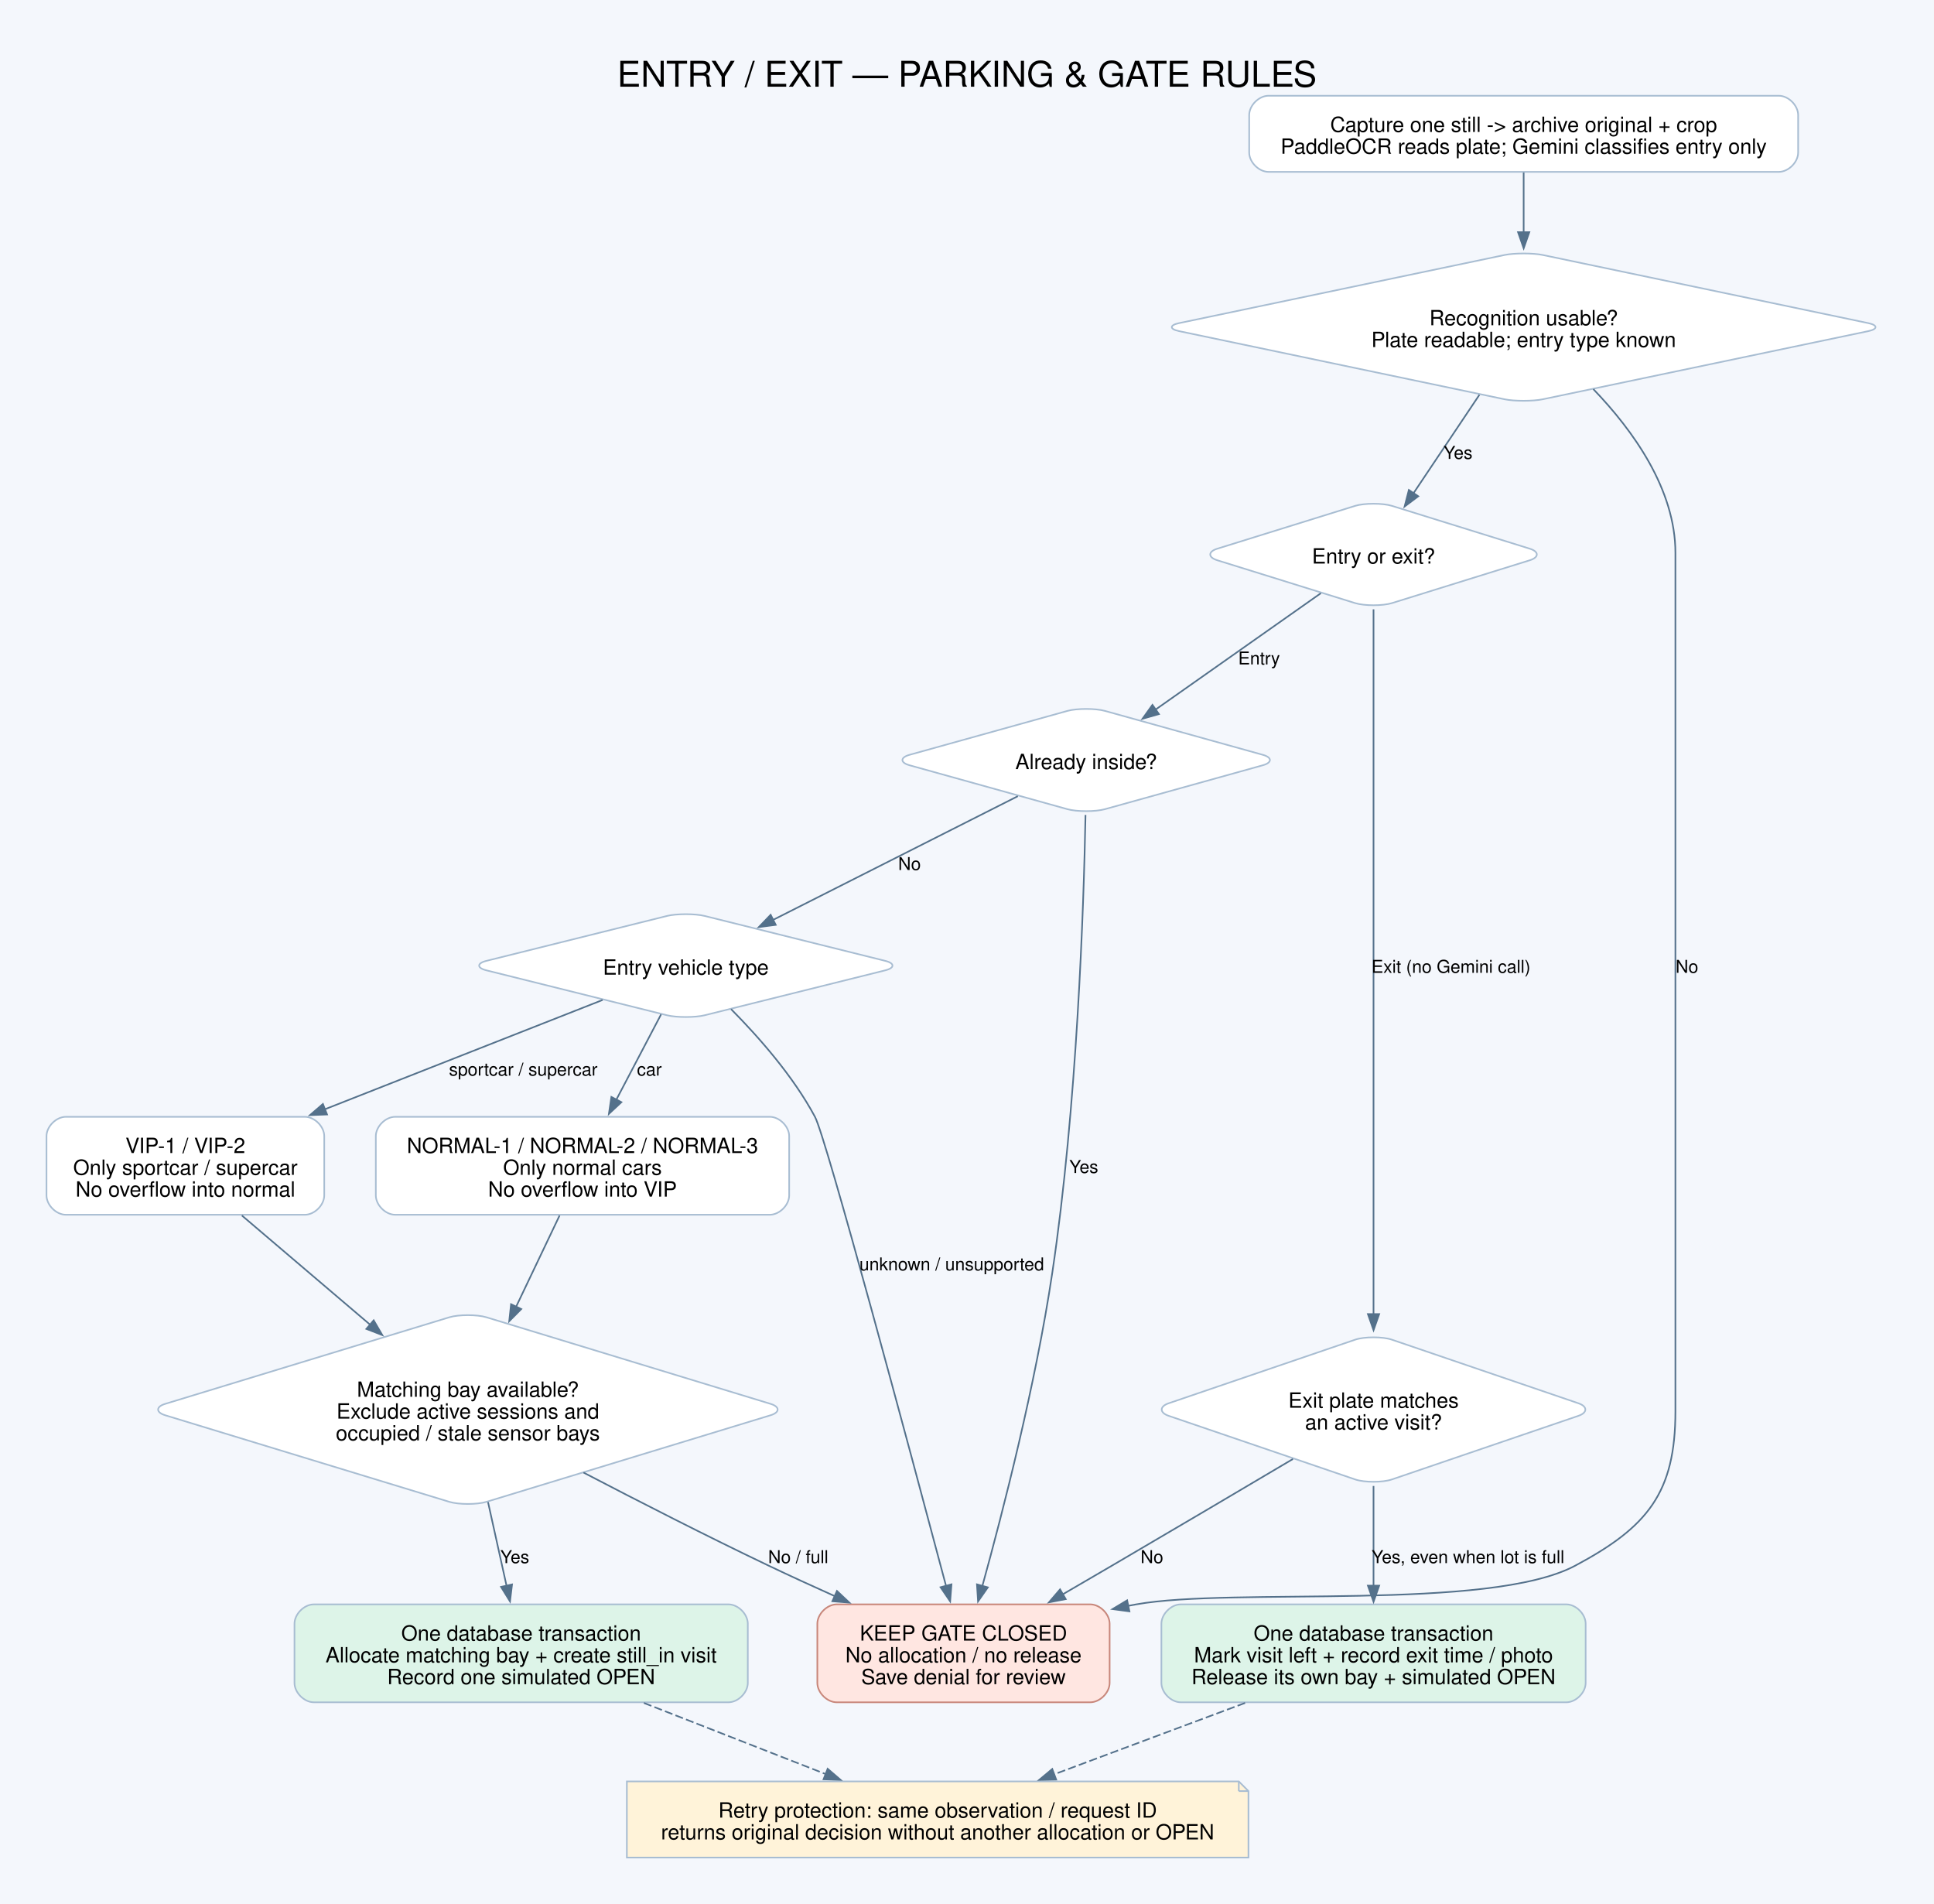
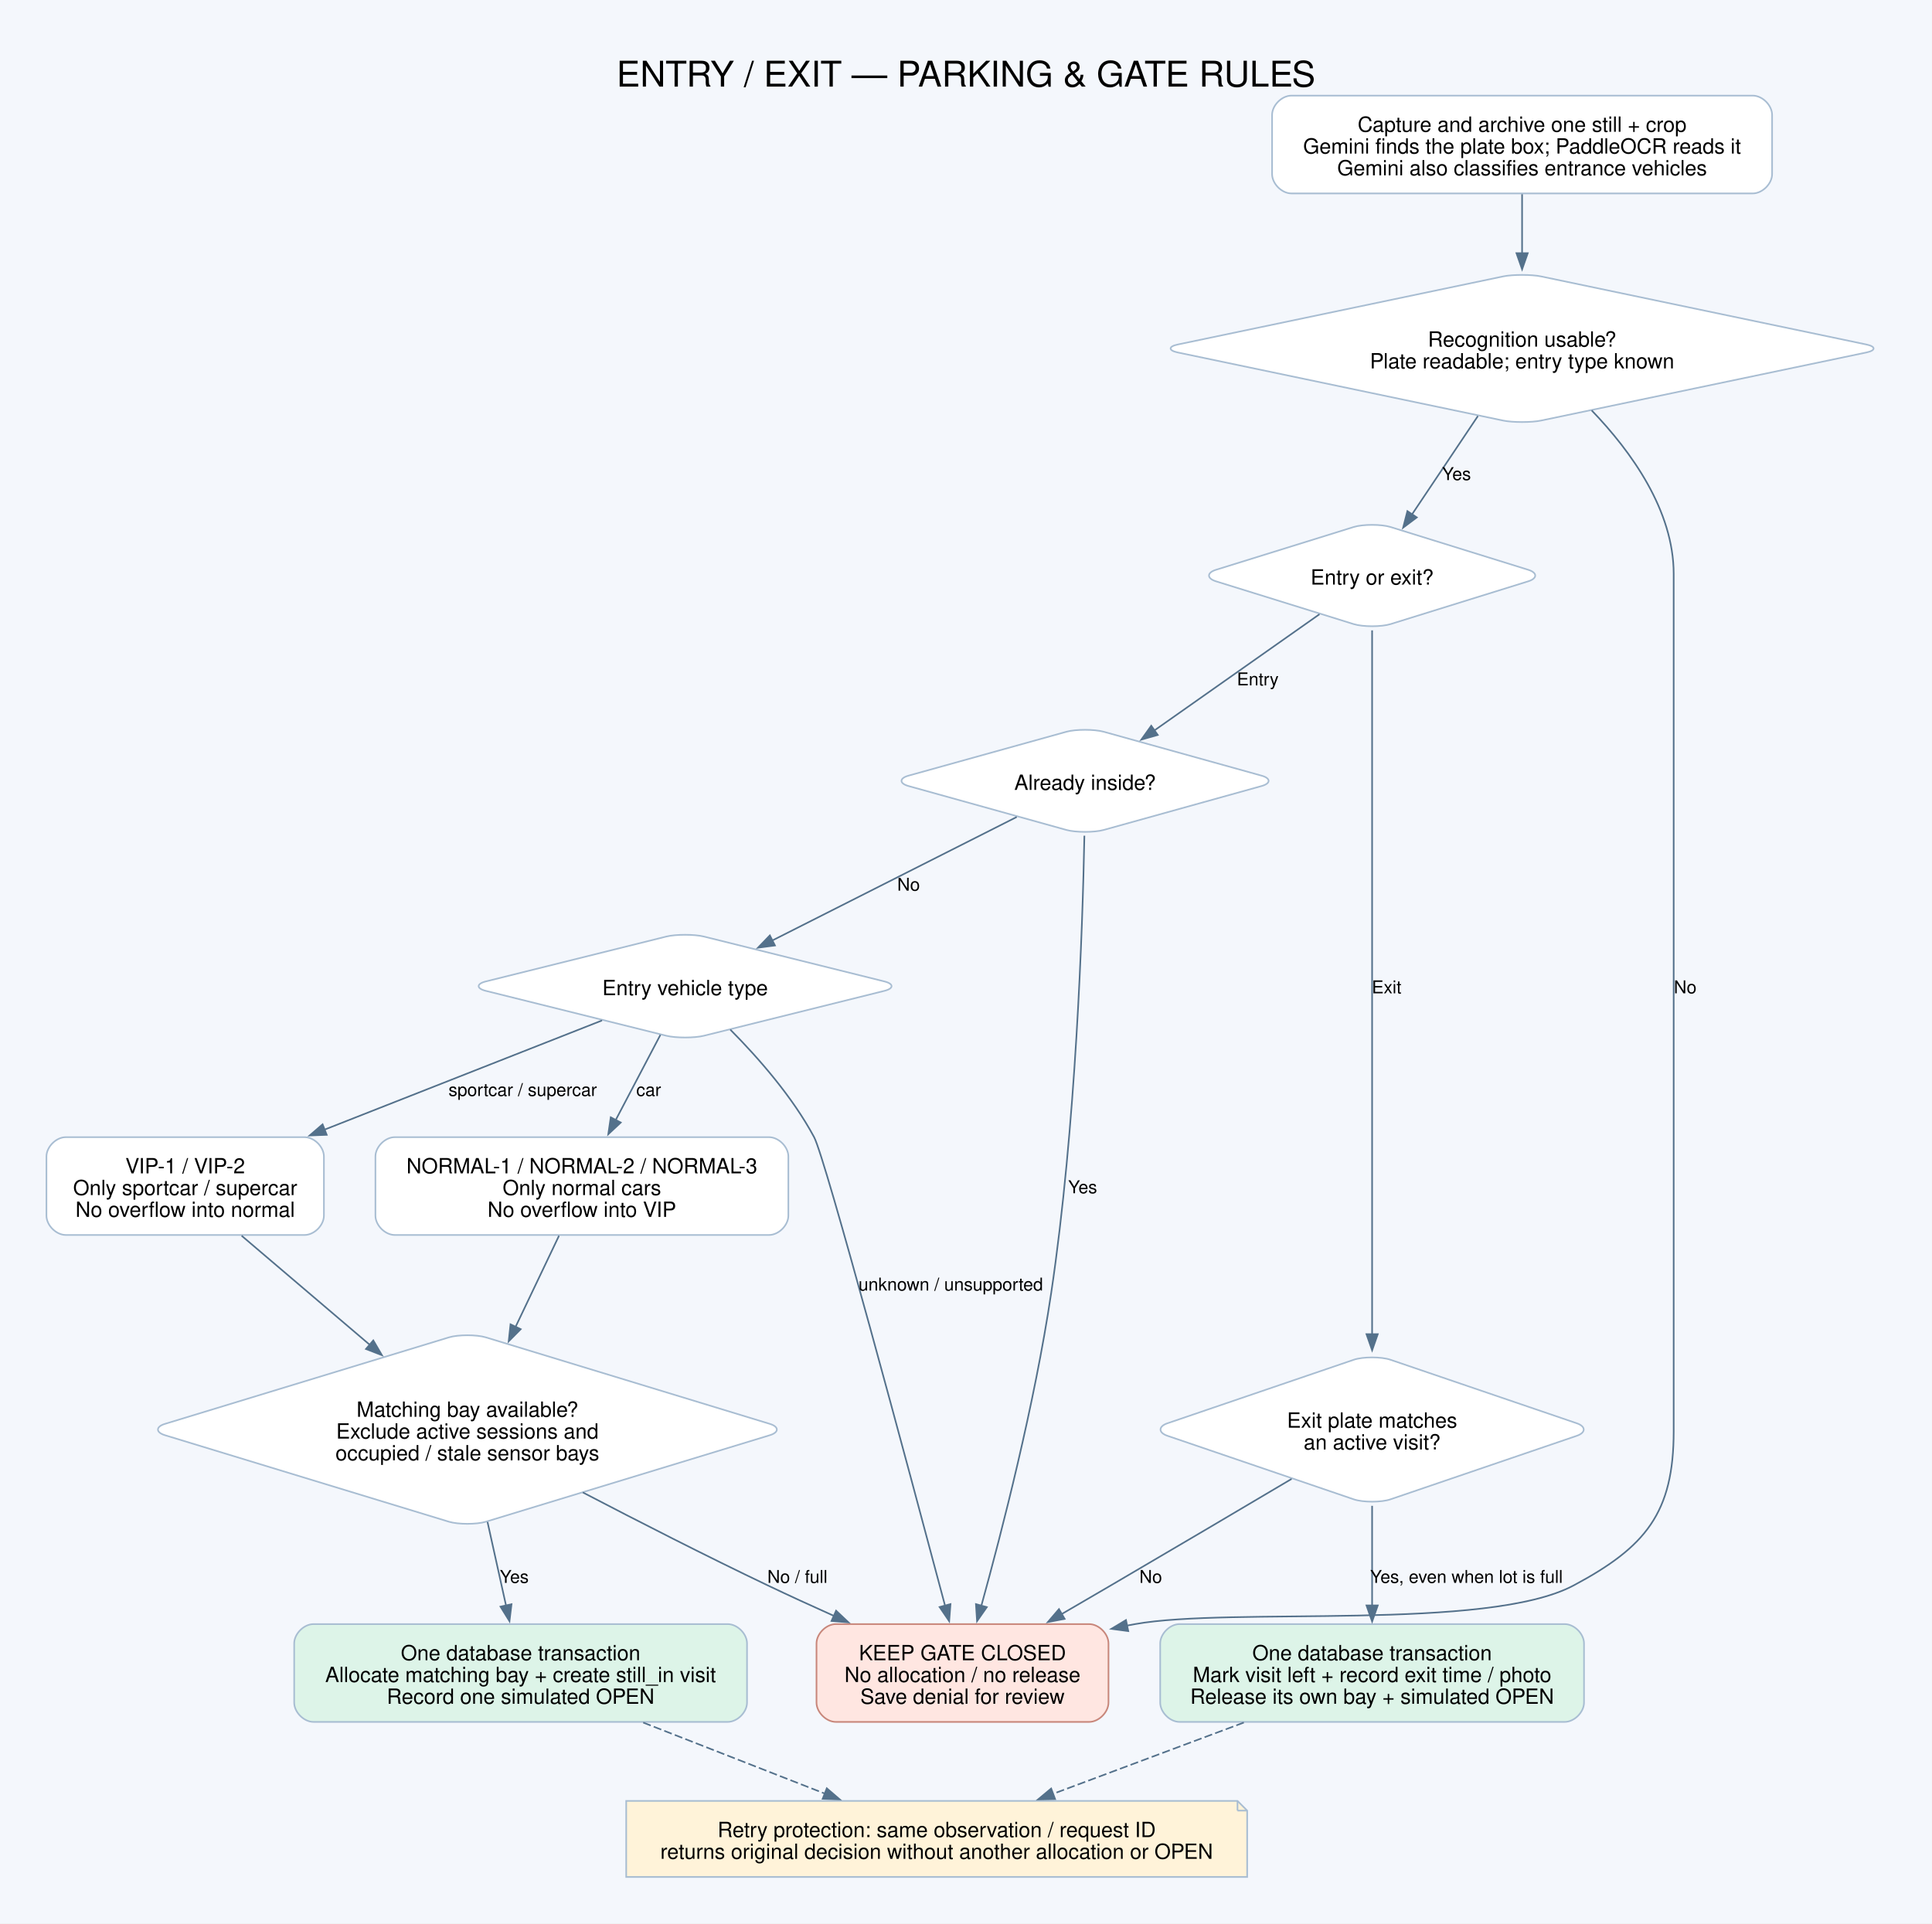
- <svg xmlns="http://www.w3.org/2000/svg" width="1198pt" height="1179pt" viewBox="0.00 0.00 1198.00 1179.00">
-   <g id="graph0" class="graph" transform="scale(1 1) rotate(0) translate(28.8 1150.54)">
-     <polygon fill="#f4f7fc" stroke="none" points="-28.8,28.8 -28.8,-1150.54 1169.12,-1150.54 1169.12,28.8 -28.8,28.8" />
-     <text xml:space="preserve" text-anchor="middle" x="570.16" y="-1096.84" font-family="Helvetica,sans-Serif" font-size="22.00">ENTRY / EXIT — PARKING &amp; GATE RULES</text>
+ <svg xmlns="http://www.w3.org/2000/svg" width="1198pt" height="1193pt" viewBox="0.00 0.00 1198.00 1193.00">
+   <g id="graph0" class="graph" transform="scale(1 1) rotate(0) translate(28.8 1164.04)">
+     <polygon fill="#f4f7fc" stroke="none" points="-28.8,28.8 -28.8,-1164.04 1169.12,-1164.04 1169.12,28.8 -28.8,28.8" />
+     <text xml:space="preserve" text-anchor="middle" x="570.16" y="-1110.34" font-family="Helvetica,sans-Serif" font-size="22.00">ENTRY / EXIT — PARKING &amp; GATE RULES</text>
    <g id="node1" class="node">
-       <path fill="white" stroke="#a8bdd2" d="M1073.05,-1091.24C1073.05,-1091.24 757,-1091.24 757,-1091.24 751,-1091.24 745,-1085.24 745,-1079.24 745,-1079.24 745,-1056.08 745,-1056.08 745,-1050.08 751,-1044.08 757,-1044.08 757,-1044.08 1073.05,-1044.08 1073.05,-1044.08 1079.05,-1044.08 1085.05,-1050.08 1085.05,-1056.08 1085.05,-1056.08 1085.05,-1079.24 1085.05,-1079.24 1085.05,-1085.24 1079.05,-1091.24 1073.05,-1091.24" />
-       <text xml:space="preserve" text-anchor="middle" x="915.02" y="-1068.81" font-family="Helvetica,sans-Serif" font-size="13.00">Capture one still -&gt; archive original + crop</text>
-       <text xml:space="preserve" text-anchor="middle" x="915.02" y="-1055.31" font-family="Helvetica,sans-Serif" font-size="13.00">PaddleOCR reads plate; Gemini classifies entry only</text>
+       <path fill="white" stroke="#a8bdd2" d="M1058.05,-1104.74C1058.05,-1104.74 772,-1104.74 772,-1104.74 766,-1104.74 760,-1098.74 760,-1092.74 760,-1092.74 760,-1056.08 760,-1056.08 760,-1050.08 766,-1044.08 772,-1044.08 772,-1044.08 1058.05,-1044.08 1058.05,-1044.08 1064.05,-1044.08 1070.05,-1050.08 1070.05,-1056.08 1070.05,-1056.08 1070.05,-1092.74 1070.05,-1092.74 1070.05,-1098.74 1064.05,-1104.74 1058.05,-1104.74" />
+       <text xml:space="preserve" text-anchor="middle" x="915.02" y="-1082.31" font-family="Helvetica,sans-Serif" font-size="13.00">Capture and archive one still + crop</text>
+       <text xml:space="preserve" text-anchor="middle" x="915.02" y="-1068.81" font-family="Helvetica,sans-Serif" font-size="13.00">Gemini finds the plate box; PaddleOCR reads it</text>
+       <text xml:space="preserve" text-anchor="middle" x="915.02" y="-1055.31" font-family="Helvetica,sans-Serif" font-size="13.00">Gemini also classifies entrance vehicles</text>
    </g>
    <g id="node2" class="node">
      <path fill="white" stroke="#a8bdd2" d="M903.28,-992.62C903.28,-992.62 701.47,-950.38 701.47,-950.38 695.6,-949.15 695.6,-946.69 701.47,-945.46 701.47,-945.46 903.28,-903.22 903.28,-903.22 909.15,-901.99 920.9,-901.99 926.77,-903.22 926.77,-903.22 1128.58,-945.46 1128.58,-945.46 1134.45,-946.69 1134.45,-949.15 1128.58,-950.38 1128.58,-950.38 926.77,-992.62 926.77,-992.62 920.9,-993.85 909.15,-993.85 903.28,-992.62" />
      <text xml:space="preserve" text-anchor="middle" x="915.02" y="-949.07" font-family="Helvetica,sans-Serif" font-size="13.00">Recognition usable?</text>
      <text xml:space="preserve" text-anchor="middle" x="915.02" y="-935.57" font-family="Helvetica,sans-Serif" font-size="13.00">Plate readable; entry type known</text>
    </g>
    <g id="edge1" class="edge">
-       <path fill="none" stroke="#54718b" d="M915.02,-1043.68C915.02,-1033.02 915.02,-1019.81 915.02,-1006.68" />
-       <polygon fill="#54718b" stroke="#54718b" points="918.53,-1006.74 915.03,-996.74 911.53,-1006.74 918.53,-1006.74" />
+       <path fill="none" stroke="#54718b" d="M915.02,-1043.59C915.02,-1032.58 915.02,-1019.68 915.02,-1007.02" />
+       <polygon fill="#54718b" stroke="#54718b" points="918.53,-1007.03 915.03,-997.03 911.53,-1007.03 918.53,-1007.03" />
    </g>
    <g id="node3" class="node">
      <path fill="white" stroke="#a8bdd2" d="M810.57,-837.2C810.57,-837.2 725.18,-810.66 725.18,-810.66 719.45,-808.88 719.45,-805.32 725.18,-803.54 725.18,-803.54 810.57,-777 810.57,-777 816.3,-775.22 827.75,-775.22 833.48,-777 833.48,-777 918.87,-803.54 918.87,-803.54 924.6,-805.32 924.6,-808.88 918.87,-810.66 918.87,-810.66 833.48,-837.2 833.48,-837.2 827.75,-838.98 816.3,-838.98 810.57,-837.2" />
      <text xml:space="preserve" text-anchor="middle" x="822.02" y="-801.5" font-family="Helvetica,sans-Serif" font-size="13.00">Entry or exit?</text>
    </g>
    <g id="edge3" class="edge">
      <path fill="none" stroke="#54718b" d="M887.62,-906.02C874.67,-886.68 859.31,-863.76 846.72,-844.96" />
      <polygon fill="#54718b" stroke="#54718b" points="849.73,-843.16 841.26,-836.8 843.91,-847.06 849.73,-843.16" />
      <text xml:space="preserve" text-anchor="middle" x="874.36" y="-866.31" font-family="Helvetica,sans-Serif" font-size="11.00">Yes</text>
    </g>
    <g id="node12" class="node">
      <path fill="#ffe6e1" stroke="#c8877b" d="M646.55,-156.82C646.55,-156.82 489.5,-156.82 489.5,-156.82 483.5,-156.82 477.5,-150.82 477.5,-144.82 477.5,-144.82 477.5,-108.16 477.5,-108.16 477.5,-102.16 483.5,-96.16 489.5,-96.16 489.5,-96.16 646.55,-96.16 646.55,-96.16 652.55,-96.16 658.55,-102.16 658.55,-108.16 658.55,-108.16 658.55,-144.82 658.55,-144.82 658.55,-150.82 652.55,-156.82 646.55,-156.82" />
      <text xml:space="preserve" text-anchor="middle" x="568.02" y="-134.39" font-family="Helvetica,sans-Serif" font-size="13.00">KEEP GATE CLOSED</text>
      <text xml:space="preserve" text-anchor="middle" x="568.02" y="-120.89" font-family="Helvetica,sans-Serif" font-size="13.00">No allocation / no release</text>
      <text xml:space="preserve" text-anchor="middle" x="568.02" y="-107.39" font-family="Helvetica,sans-Serif" font-size="13.00">Save denial for review</text>
    </g>
    <g id="edge2" class="edge">
      <path fill="none" stroke="#54718b" d="M958.17,-909.53C982.88,-883.85 1009.02,-847.39 1009.02,-808.1 1009.02,-808.1 1009.02,-808.1 1009.02,-276.48 1009.02,-225.82 991.72,-204.68 947.02,-180.82 893.5,-152.24 734.75,-167.55 675.02,-156.82 673.37,-156.52 671.7,-156.21 670.02,-155.89" />
      <polygon fill="#54718b" stroke="#54718b" points="670.82,-152.48 660.32,-153.88 669.4,-159.33 670.82,-152.48" />
      <text xml:space="preserve" text-anchor="middle" x="1016.15" y="-548.01" font-family="Helvetica,sans-Serif" font-size="11.00">No</text>
    </g>
    <g id="node8" class="node">
      <path fill="white" stroke="#a8bdd2" d="M632.46,-710.23C632.46,-710.23 534.54,-682.99 534.54,-682.99 528.76,-681.39 528.76,-678.17 534.54,-676.57 534.54,-676.57 632.46,-649.33 632.46,-649.33 638.24,-647.73 649.81,-647.73 655.59,-649.33 655.59,-649.33 753.51,-676.57 753.51,-676.57 759.29,-678.17 759.29,-681.39 753.51,-682.99 753.51,-682.99 655.59,-710.23 655.59,-710.23 649.81,-711.83 638.24,-711.83 632.46,-710.23" />
      <text xml:space="preserve" text-anchor="middle" x="644.02" y="-674.18" font-family="Helvetica,sans-Serif" font-size="13.00">Already inside?</text>
    </g>
    <g id="edge4" class="edge">
      <path fill="none" stroke="#54718b" d="M789.38,-783.11C760.63,-762.88 718.57,-733.26 687.08,-711.09" />
      <polygon fill="#54718b" stroke="#54718b" points="689.1,-708.24 678.91,-705.34 685.07,-713.96 689.1,-708.24" />
      <text xml:space="preserve" text-anchor="middle" x="751.11" y="-738.99" font-family="Helvetica,sans-Serif" font-size="11.00">Entry</text>
    </g>
    <g id="node10" class="node">
      <path fill="white" stroke="#a8bdd2" d="M810.67,-320.77C810.67,-320.77 695.08,-281.35 695.08,-281.35 689.4,-279.42 689.4,-275.54 695.08,-273.61 695.08,-273.61 810.67,-234.19 810.67,-234.19 816.35,-232.26 827.7,-232.26 833.38,-234.19 833.38,-234.19 948.97,-273.61 948.97,-273.61 954.65,-275.54 954.65,-279.42 948.97,-281.35 948.97,-281.35 833.38,-320.77 833.38,-320.77 827.7,-322.7 816.35,-322.7 810.67,-320.77" />
      <text xml:space="preserve" text-anchor="middle" x="822.02" y="-278.63" font-family="Helvetica,sans-Serif" font-size="13.00">Exit plate matches</text>
      <text xml:space="preserve" text-anchor="middle" x="822.02" y="-265.13" font-family="Helvetica,sans-Serif" font-size="13.00">an active visit?</text>
    </g>
    <g id="edge14" class="edge">
      <path fill="none" stroke="#54718b" d="M822.02,-773.12C822.02,-747.85 822.02,-712.11 822.02,-680.78 822.02,-680.78 822.02,-680.78 822.02,-427.47 822.02,-397.48 822.02,-364.1 822.02,-336.54" />
      <polygon fill="#54718b" stroke="#54718b" points="825.53,-336.63 822.03,-326.63 818.53,-336.63 825.53,-336.63" />
-       <text xml:space="preserve" text-anchor="middle" x="870.02" y="-548.01" font-family="Helvetica,sans-Serif" font-size="11.00">Exit (no Gemini call)</text>
+       <text xml:space="preserve" text-anchor="middle" x="831.02" y="-548.01" font-family="Helvetica,sans-Serif" font-size="11.00">Exit</text>
    </g>
    <g id="node4" class="node">
      <path fill="white" stroke="#a8bdd2" d="M384.38,-583.22C384.38,-583.22 272.37,-555.36 272.37,-555.36 266.55,-553.91 266.55,-551.01 272.37,-549.56 272.37,-549.56 384.38,-521.7 384.38,-521.7 390.2,-520.25 401.85,-520.25 407.67,-521.7 407.67,-521.7 519.68,-549.56 519.68,-549.56 525.5,-551.01 525.5,-553.91 519.68,-555.36 519.68,-555.36 407.67,-583.22 407.67,-583.22 401.85,-584.67 390.2,-584.67 384.38,-583.22" />
      <text xml:space="preserve" text-anchor="middle" x="396.02" y="-546.86" font-family="Helvetica,sans-Serif" font-size="13.00">Entry vehicle type</text>
    </g>
    <g id="node5" class="node">
      <path fill="white" stroke="#a8bdd2" d="M448.05,-458.8C448.05,-458.8 216,-458.8 216,-458.8 210,-458.8 204,-452.8 204,-446.8 204,-446.8 204,-410.14 204,-410.14 204,-404.14 210,-398.14 216,-398.14 216,-398.14 448.05,-398.14 448.05,-398.14 454.05,-398.14 460.05,-404.14 460.05,-410.14 460.05,-410.14 460.05,-446.8 460.05,-446.8 460.05,-452.8 454.05,-458.8 448.05,-458.8" />
      <text xml:space="preserve" text-anchor="middle" x="332.02" y="-436.37" font-family="Helvetica,sans-Serif" font-size="13.00">NORMAL-1 / NORMAL-2 / NORMAL-3</text>
      <text xml:space="preserve" text-anchor="middle" x="332.02" y="-422.87" font-family="Helvetica,sans-Serif" font-size="13.00">Only normal cars</text>
      <text xml:space="preserve" text-anchor="middle" x="332.02" y="-409.37" font-family="Helvetica,sans-Serif" font-size="13.00">No overflow into VIP</text>
    </g>
    <g id="edge7" class="edge">
      <path fill="none" stroke="#54718b" d="M380.7,-522.24C372.35,-506.33 361.9,-486.42 352.83,-469.13" />
      <polygon fill="#54718b" stroke="#54718b" points="356.12,-467.87 348.38,-460.64 349.92,-471.12 356.12,-467.87" />
      <text xml:space="preserve" text-anchor="middle" x="373.44" y="-484.35" font-family="Helvetica,sans-Serif" font-size="11.00">car</text>
    </g>
    <g id="node6" class="node">
      <path fill="white" stroke="#a8bdd2" d="M160.05,-458.8C160.05,-458.8 12,-458.8 12,-458.8 6,-458.8 0,-452.8 0,-446.8 0,-446.8 0,-410.14 0,-410.14 0,-404.14 6,-398.14 12,-398.14 12,-398.14 160.05,-398.14 160.05,-398.14 166.05,-398.14 172.05,-404.14 172.05,-410.14 172.05,-410.14 172.05,-446.8 172.05,-446.8 172.05,-452.8 166.05,-458.8 160.05,-458.8" />
      <text xml:space="preserve" text-anchor="middle" x="86.03" y="-436.37" font-family="Helvetica,sans-Serif" font-size="13.00">VIP-1 / VIP-2</text>
      <text xml:space="preserve" text-anchor="middle" x="86.03" y="-422.87" font-family="Helvetica,sans-Serif" font-size="13.00">Only sportcar / supercar</text>
      <text xml:space="preserve" text-anchor="middle" x="86.03" y="-409.37" font-family="Helvetica,sans-Serif" font-size="13.00">No overflow into normal</text>
    </g>
    <g id="edge8" class="edge">
      <path fill="none" stroke="#54718b" d="M344.49,-531.18C297.66,-512.75 227.65,-485.2 172.3,-463.42" />
      <polygon fill="#54718b" stroke="#54718b" points="173.79,-460.25 163.2,-459.84 171.23,-466.76 173.79,-460.25" />
      <text xml:space="preserve" text-anchor="middle" x="295.32" y="-484.35" font-family="Helvetica,sans-Serif" font-size="11.00">sportcar / supercar</text>
    </g>
    <g id="edge9" class="edge">
      <path fill="none" stroke="#54718b" d="M424.06,-525.49C441.29,-508.12 462.58,-483.91 476.02,-458.8 483.01,-445.75 534.42,-253.97 557.2,-168.3" />
      <polygon fill="#54718b" stroke="#54718b" points="560.58,-169.22 559.77,-158.65 553.82,-167.42 560.58,-169.22" />
      <text xml:space="preserve" text-anchor="middle" x="560.76" y="-363.69" font-family="Helvetica,sans-Serif" font-size="11.00">unknown / unsupported</text>
    </g>
    <g id="node7" class="node">
      <path fill="white" stroke="#a8bdd2" d="M249.55,-334.64C249.55,-334.64 73.45,-280.98 73.45,-280.98 67.71,-279.23 67.71,-275.73 73.45,-273.98 73.45,-273.98 249.55,-220.32 249.55,-220.32 255.29,-218.57 266.76,-218.57 272.5,-220.32 272.5,-220.32 448.6,-273.98 448.6,-273.98 454.34,-275.73 454.34,-279.23 448.6,-280.98 448.6,-280.98 272.5,-334.64 272.5,-334.64 266.76,-336.39 255.29,-336.39 249.55,-334.64" />
      <text xml:space="preserve" text-anchor="middle" x="261.02" y="-285.38" font-family="Helvetica,sans-Serif" font-size="13.00">Matching bay available?</text>
      <text xml:space="preserve" text-anchor="middle" x="261.02" y="-271.88" font-family="Helvetica,sans-Serif" font-size="13.00">Exclude active sessions and</text>
      <text xml:space="preserve" text-anchor="middle" x="261.02" y="-258.38" font-family="Helvetica,sans-Serif" font-size="13.00">occupied / stale sensor bays</text>
    </g>
    <g id="edge10" class="edge">
      <path fill="none" stroke="#54718b" d="M317.83,-397.68C310.07,-381.41 300.17,-360.62 290.81,-340.98" />
      <polygon fill="#54718b" stroke="#54718b" points="294.09,-339.73 286.63,-332.21 287.77,-342.74 294.09,-339.73" />
    </g>
    <g id="edge11" class="edge">
      <path fill="none" stroke="#54718b" d="M121.02,-397.68C143.79,-378.29 174.09,-352.49 200.68,-329.86" />
      <polygon fill="#54718b" stroke="#54718b" points="202.67,-332.76 208.01,-323.61 198.13,-327.43 202.67,-332.76" />
    </g>
    <g id="node9" class="node">
      <path fill="#ddf4e8" stroke="#a8bdd2" d="M422.42,-156.82C422.42,-156.82 165.62,-156.82 165.62,-156.82 159.62,-156.82 153.62,-150.82 153.62,-144.82 153.62,-144.82 153.62,-108.16 153.62,-108.16 153.62,-102.16 159.62,-96.16 165.62,-96.16 165.62,-96.16 422.42,-96.16 422.42,-96.16 428.42,-96.16 434.42,-102.16 434.42,-108.16 434.42,-108.16 434.42,-144.82 434.42,-144.82 434.42,-150.82 428.42,-156.82 422.42,-156.82" />
      <text xml:space="preserve" text-anchor="middle" x="294.02" y="-134.39" font-family="Helvetica,sans-Serif" font-size="13.00">One database transaction</text>
      <text xml:space="preserve" text-anchor="middle" x="294.02" y="-120.89" font-family="Helvetica,sans-Serif" font-size="13.00">Allocate matching bay + create still_in visit</text>
      <text xml:space="preserve" text-anchor="middle" x="294.02" y="-107.39" font-family="Helvetica,sans-Serif" font-size="13.00">Record one simulated OPEN</text>
    </g>
    <g id="edge13" class="edge">
      <path fill="none" stroke="#54718b" d="M273.5,-220.15C277.32,-202.91 281.44,-184.29 284.99,-168.29" />
      <polygon fill="#54718b" stroke="#54718b" points="288.38,-169.16 287.12,-158.64 281.55,-167.65 288.38,-169.16" />
      <text xml:space="preserve" text-anchor="middle" x="290.08" y="-182.37" font-family="Helvetica,sans-Serif" font-size="11.00">Yes</text>
    </g>
    <g id="edge12" class="edge">
      <path fill="none" stroke="#54718b" d="M332.62,-238.47C367.05,-220.51 409.05,-199.06 447.27,-180.82 460.46,-174.53 474.57,-168.06 488.32,-161.9" />
      <polygon fill="#54718b" stroke="#54718b" points="489.65,-165.14 497.36,-157.87 486.8,-158.75 489.65,-165.14" />
      <text xml:space="preserve" text-anchor="middle" x="465.65" y="-182.37" font-family="Helvetica,sans-Serif" font-size="11.00">No / full</text>
    </g>
    <g id="edge6" class="edge">
      <path fill="none" stroke="#54718b" d="M601.67,-657.38C559.75,-636.19 495.4,-603.67 449.86,-580.66" />
      <polygon fill="#54718b" stroke="#54718b" points="451.73,-577.69 441.22,-576.3 448.57,-583.93 451.73,-577.69" />
      <text xml:space="preserve" text-anchor="middle" x="534.59" y="-611.67" font-family="Helvetica,sans-Serif" font-size="11.00">No</text>
    </g>
    <g id="edge5" class="edge">
      <path fill="none" stroke="#54718b" d="M643.61,-645.77C642.5,-587.98 638.36,-464.85 623.02,-362.14 612.72,-293.13 592.5,-214.47 579.66,-168" />
      <polygon fill="#54718b" stroke="#54718b" points="583.11,-167.34 577.05,-158.65 576.37,-169.22 583.11,-167.34" />
      <text xml:space="preserve" text-anchor="middle" x="642.53" y="-424.02" font-family="Helvetica,sans-Serif" font-size="11.00">Yes</text>
    </g>
    <g id="node13" class="node">
      <polygon fill="#fff3d9" stroke="#a8bdd2" points="738.55,-47.16 359.5,-47.16 359.5,0 744.55,0 744.55,-41.16 738.55,-47.16" />
      <polyline fill="none" stroke="#a8bdd2" points="738.55,-47.16 738.55,-41.16" />
      <polyline fill="none" stroke="#a8bdd2" points="744.55,-41.16 738.55,-41.16" />
      <text xml:space="preserve" text-anchor="middle" x="552.02" y="-24.73" font-family="Helvetica,sans-Serif" font-size="13.00">Retry protection: same observation / request ID</text>
      <text xml:space="preserve" text-anchor="middle" x="552.02" y="-11.23" font-family="Helvetica,sans-Serif" font-size="13.00">returns original decision without another allocation or OPEN</text>
    </g>
    <g id="edge17" class="edge">
      <path fill="none" stroke="#54718b" stroke-dasharray="5,2" d="M370.04,-95.76C405.73,-81.8 447.98,-65.27 482.78,-51.66" />
      <polygon fill="#54718b" stroke="#54718b" points="483.88,-54.99 491.92,-48.09 481.33,-48.47 483.88,-54.99" />
    </g>
    <g id="node11" class="node">
      <path fill="#ddf4e8" stroke="#a8bdd2" d="M941.42,-156.82C941.42,-156.82 702.62,-156.82 702.62,-156.82 696.62,-156.82 690.62,-150.82 690.62,-144.82 690.62,-144.82 690.62,-108.16 690.62,-108.16 690.62,-102.16 696.62,-96.16 702.62,-96.16 702.62,-96.16 941.42,-96.16 941.42,-96.16 947.42,-96.16 953.42,-102.16 953.42,-108.16 953.42,-108.16 953.42,-144.82 953.42,-144.82 953.42,-150.82 947.42,-156.82 941.42,-156.82" />
      <text xml:space="preserve" text-anchor="middle" x="822.02" y="-134.39" font-family="Helvetica,sans-Serif" font-size="13.00">One database transaction</text>
      <text xml:space="preserve" text-anchor="middle" x="822.02" y="-120.89" font-family="Helvetica,sans-Serif" font-size="13.00">Mark visit left + record exit time / photo</text>
      <text xml:space="preserve" text-anchor="middle" x="822.02" y="-107.39" font-family="Helvetica,sans-Serif" font-size="13.00">Release its own bay + simulated OPEN</text>
    </g>
    <g id="edge16" class="edge">
      <path fill="none" stroke="#54718b" d="M822.02,-230.16C822.02,-210.35 822.02,-187.42 822.02,-168.27" />
      <polygon fill="#54718b" stroke="#54718b" points="825.53,-168.41 822.03,-158.41 818.53,-168.41 825.53,-168.41" />
      <text xml:space="preserve" text-anchor="middle" x="880.52" y="-182.37" font-family="Helvetica,sans-Serif" font-size="11.00">Yes, even when lot is full</text>
    </g>
    <g id="edge15" class="edge">
      <path fill="none" stroke="#54718b" d="M772.1,-246.86C740.1,-227.91 697.66,-202.84 660.02,-180.82 650.12,-175.03 639.61,-168.9 629.36,-162.95" />
      <polygon fill="#54718b" stroke="#54718b" points="631.36,-160.07 620.95,-158.07 627.85,-166.12 631.36,-160.07" />
      <text xml:space="preserve" text-anchor="middle" x="684.75" y="-182.37" font-family="Helvetica,sans-Serif" font-size="11.00">No</text>
    </g>
    <g id="edge18" class="edge">
      <path fill="none" stroke="#54718b" stroke-dasharray="5,2" d="M742.48,-95.76C704.96,-81.74 660.52,-65.13 624.02,-51.49" />
      <polygon fill="#54718b" stroke="#54718b" points="625.46,-48.29 614.87,-48.07 623.01,-54.85 625.46,-48.29" />
    </g>
  </g>
</svg>
